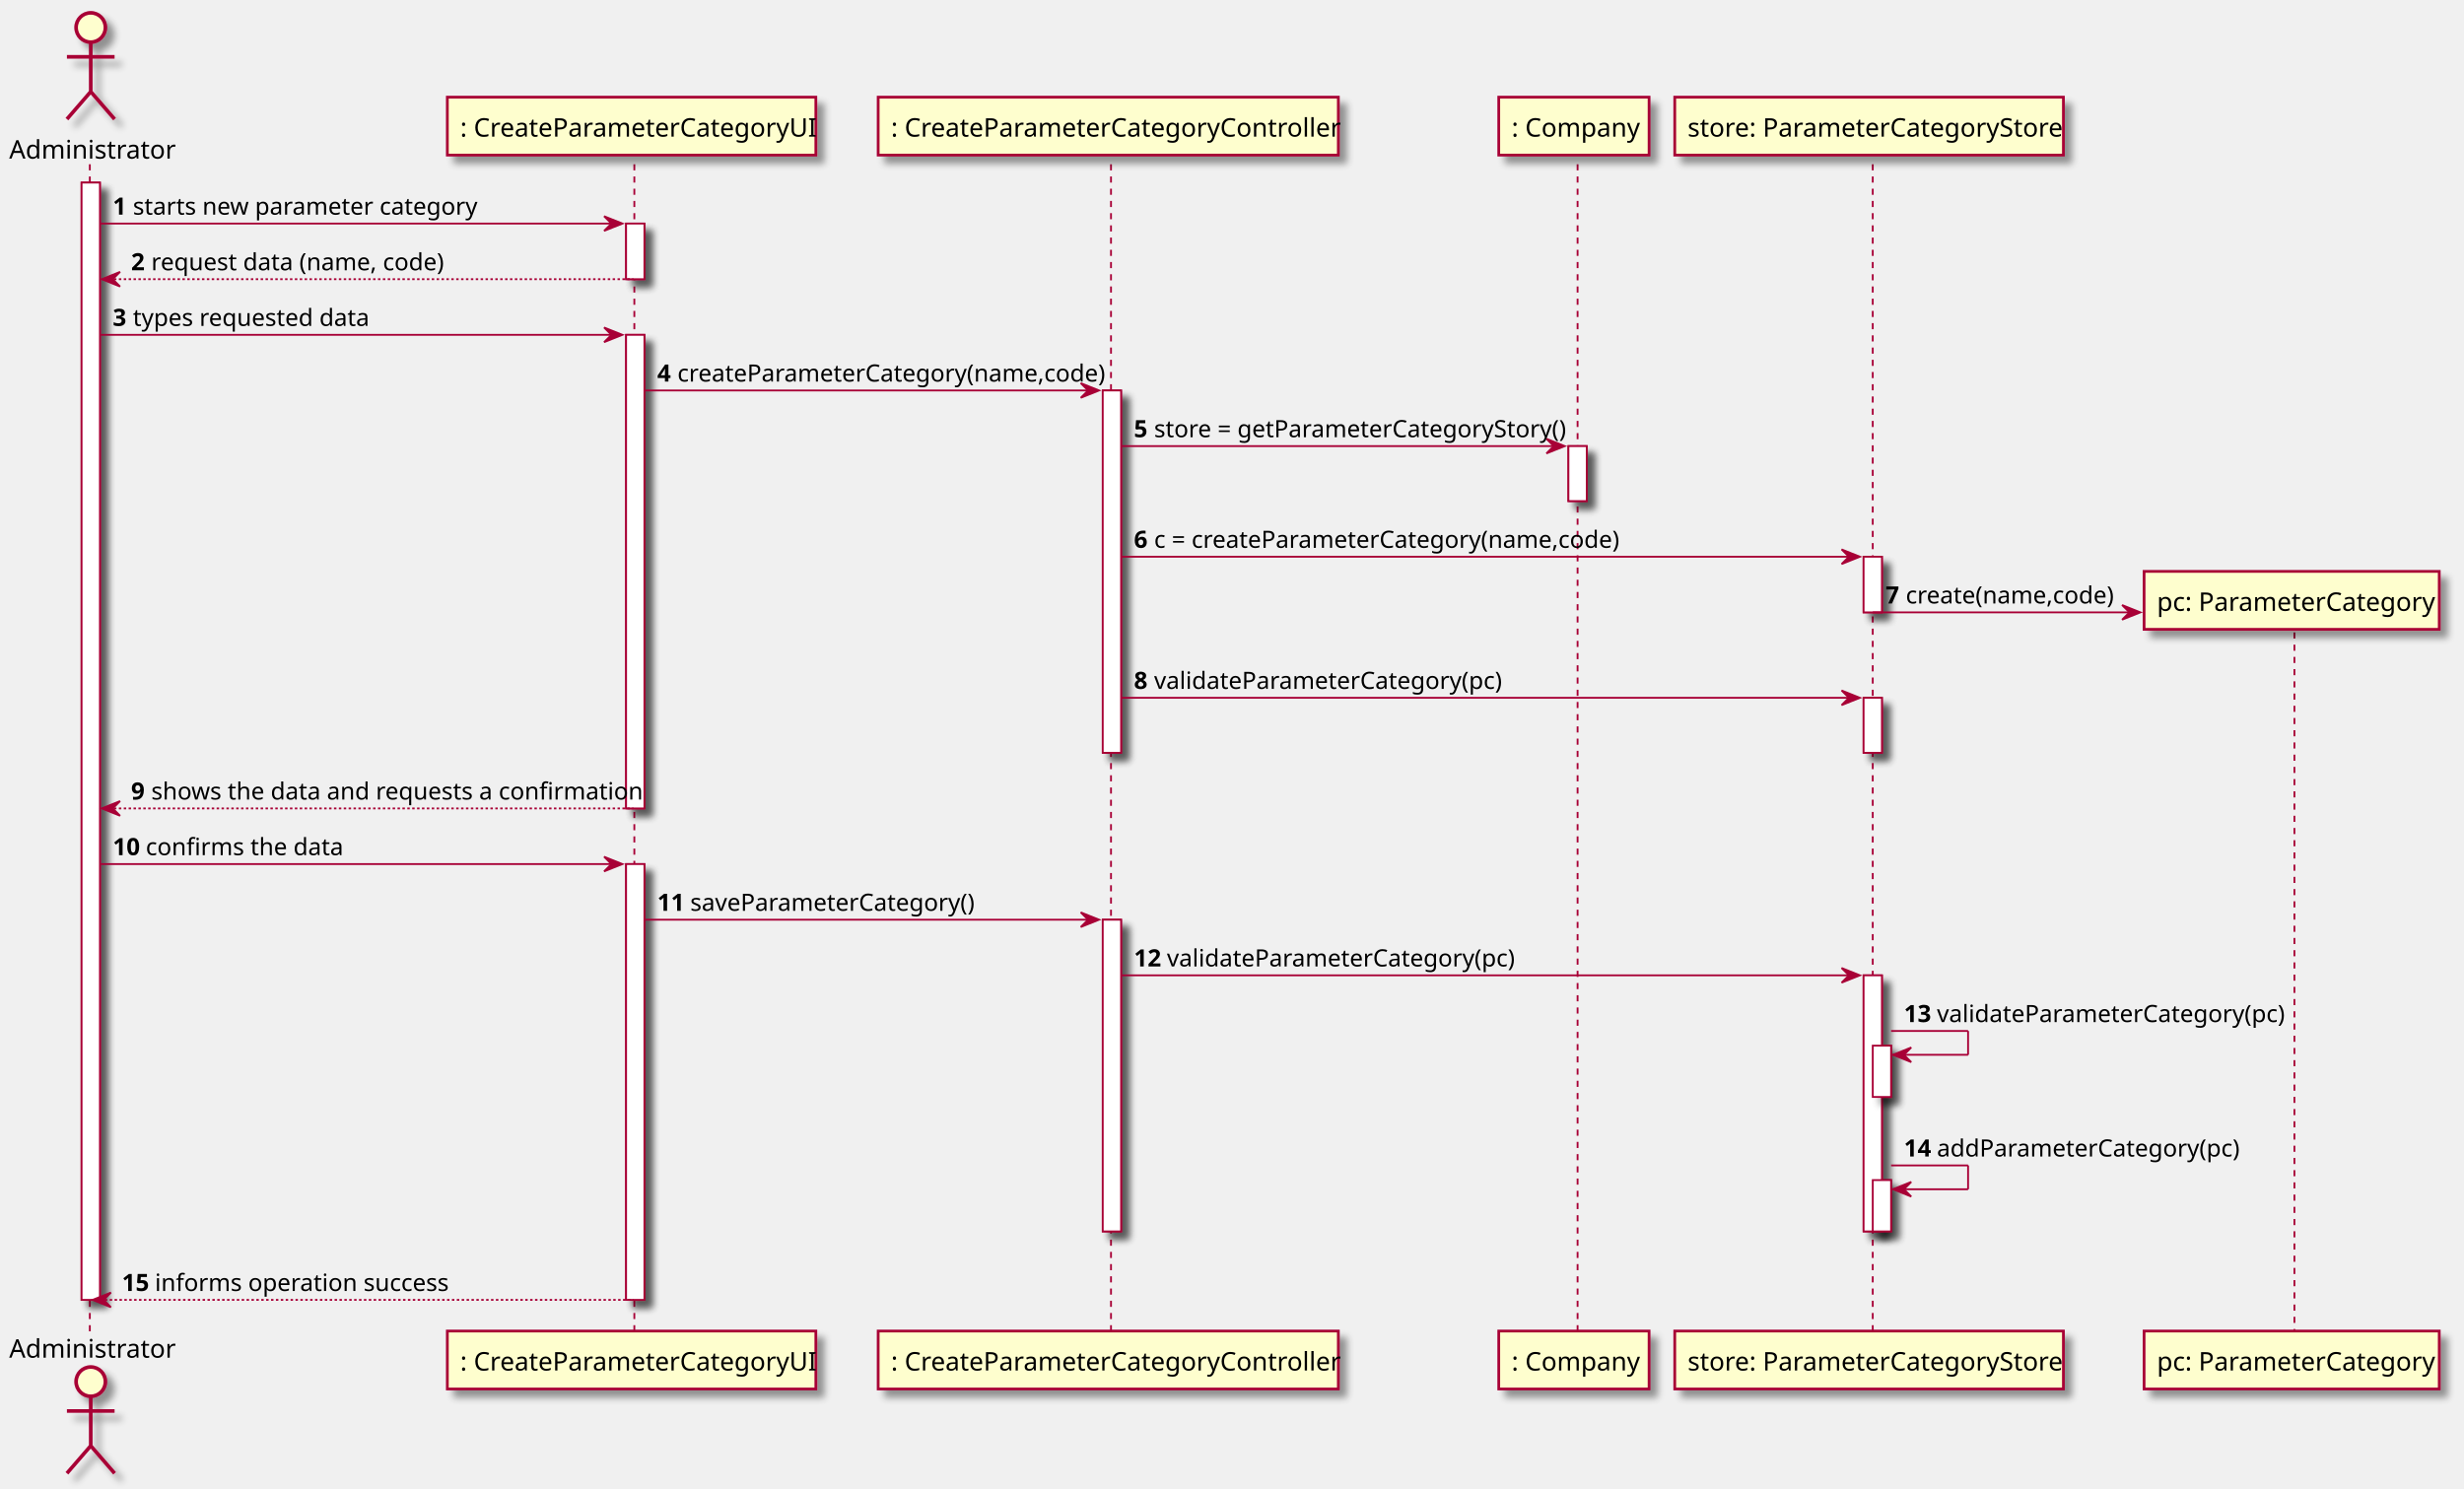
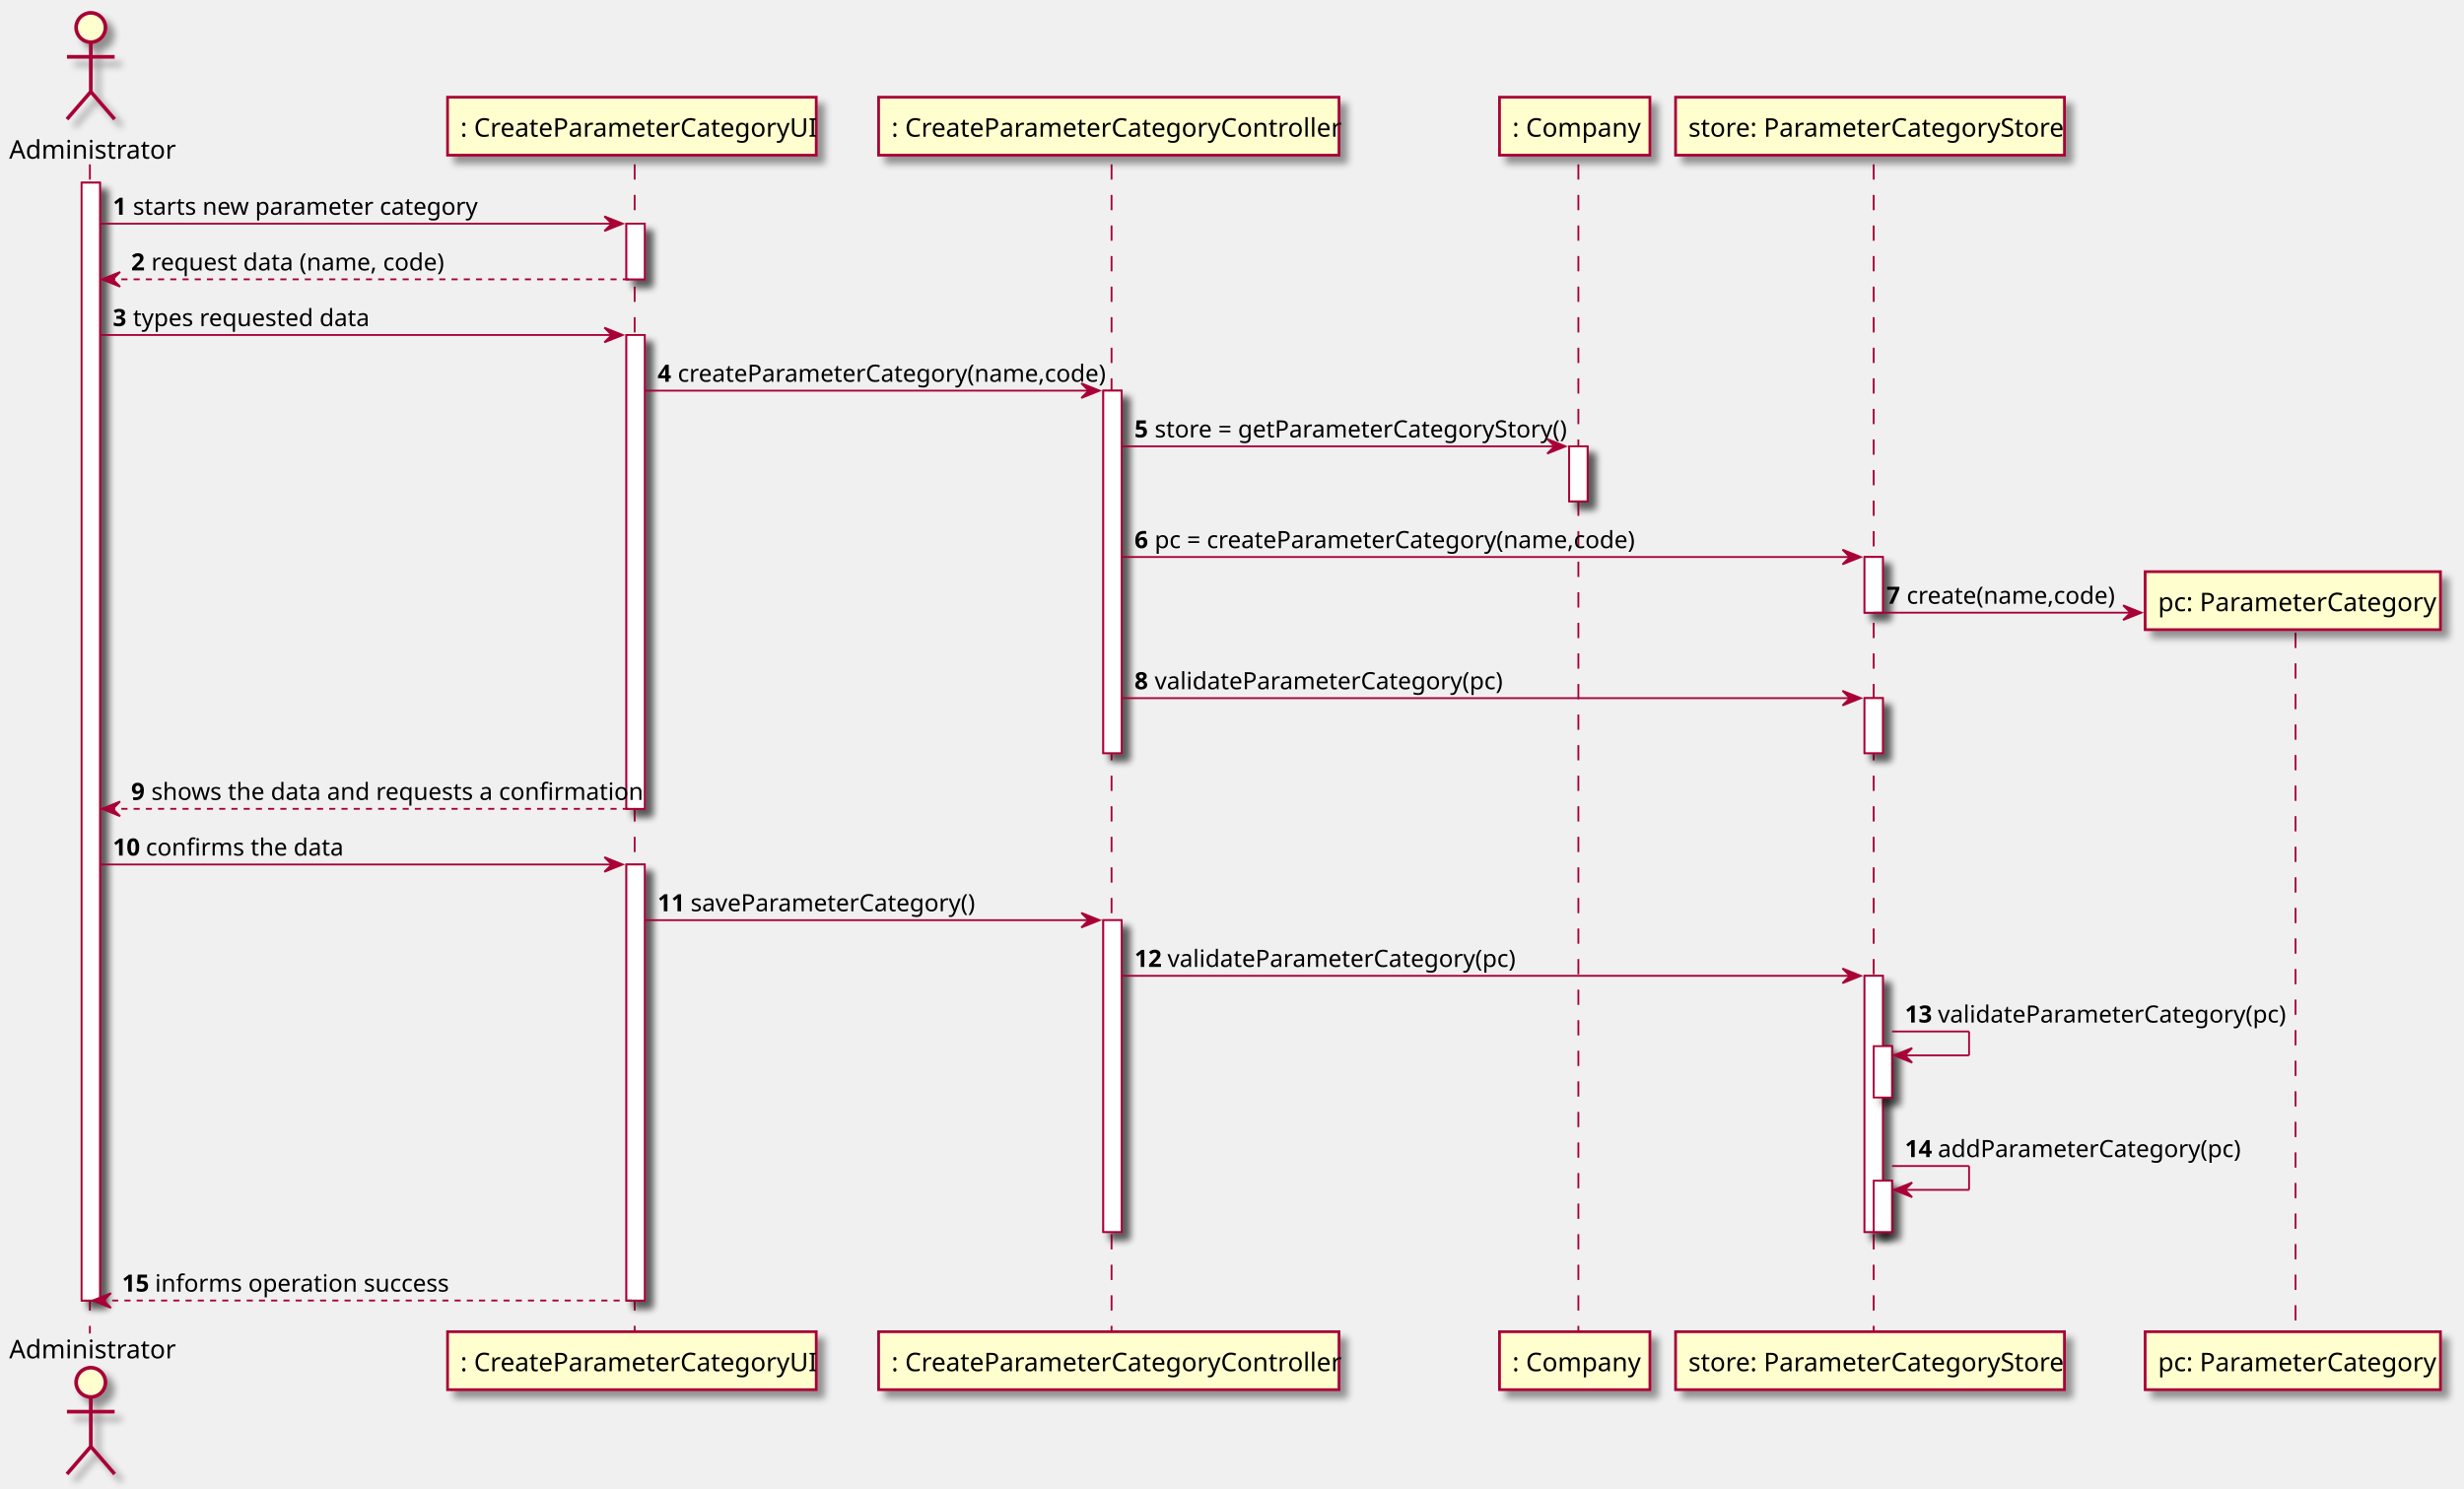
- <svg xmlns="http://www.w3.org/2000/svg" contentScriptType="application/ecmascript" contentStyleType="text/css" height="1218px" preserveAspectRatio="none" style="width:2016px;height:1218px;" version="1.1" viewBox="0 0 2016 1218" width="2016px" zoomAndPan="magnify">
+ <svg xmlns="http://www.w3.org/2000/svg" contentScriptType="application/ecmascript" contentStyleType="text/css" height="487.2px" preserveAspectRatio="none" style="width:806px;height:487px;" version="1.1" viewBox="0 0 806 487" width="806.4px" zoomAndPan="magnify">
  <defs>
-     <filter height="300%" id="f1xs0bdc7fxq6c" width="300%" x="-1" y="-1">
-       <feGaussianBlur result="blurOut" stdDeviation="3.0" />
+     <filter height="300%" id="f18jh6hn0cfsy0" width="300%" x="-1" y="-1">
+       <feGaussianBlur result="blurOut" stdDeviation="1.2" />
      <feColorMatrix in="blurOut" result="blurOut2" type="matrix" values="0 0 0 0 0 0 0 0 0 0 0 0 0 0 0 0 0 0 .4 0" />
-       <feOffset dx="6.0" dy="6.0" in="blurOut2" result="blurOut3" />
+       <feOffset dx="2.4" dy="2.4" in="blurOut2" result="blurOut3" />
      <feBlend in="SourceGraphic" in2="blurOut3" mode="normal" />
    </filter>
  </defs>
  <g>
-     <rect fill="#FFFFFF" filter="url(#f1xs0bdc7fxq6c)" height="914.297" style="stroke:#A80036;stroke-width:1.5;" width="15" x="66.75" y="149.414" />
-     <rect fill="#FFFFFF" filter="url(#f1xs0bdc7fxq6c)" height="45.527" style="stroke:#A80036;stroke-width:1.5;" width="15" x="512.25" y="182.941" />
-     <rect fill="#FFFFFF" filter="url(#f1xs0bdc7fxq6c)" height="387.551" style="stroke:#A80036;stroke-width:1.5;" width="15" x="512.25" y="273.996" />
-     <rect fill="#FFFFFF" filter="url(#f1xs0bdc7fxq6c)" height="356.637" style="stroke:#A80036;stroke-width:1.5;" width="15" x="512.25" y="707.074" />
-     <rect fill="#FFFFFF" filter="url(#f1xs0bdc7fxq6c)" height="296.496" style="stroke:#A80036;stroke-width:1.5;" width="15" x="902.25" y="319.523" />
-     <rect fill="#FFFFFF" filter="url(#f1xs0bdc7fxq6c)" height="255.082" style="stroke:#A80036;stroke-width:1.5;" width="15" x="902.25" y="752.602" />
-     <rect fill="#FFFFFF" filter="url(#f1xs0bdc7fxq6c)" height="45" style="stroke:#A80036;stroke-width:1.5;" width="15" x="1283.25" y="365.051" />
-     <rect fill="#FFFFFF" filter="url(#f1xs0bdc7fxq6c)" height="45.527" style="stroke:#A80036;stroke-width:1.5;" width="15" x="1524.75" y="455.578" />
-     <rect fill="#FFFFFF" filter="url(#f1xs0bdc7fxq6c)" height="45" style="stroke:#A80036;stroke-width:1.5;" width="15" x="1524.75" y="571.019" />
-     <rect fill="#FFFFFF" filter="url(#f1xs0bdc7fxq6c)" height="209.555" style="stroke:#A80036;stroke-width:1.5;" width="15" x="1524.75" y="798.129" />
-     <rect fill="#FFFFFF" filter="url(#f1xs0bdc7fxq6c)" height="42" style="stroke:#A80036;stroke-width:1.5;" width="15" x="1532.25" y="855.656" />
-     <rect fill="#FFFFFF" filter="url(#f1xs0bdc7fxq6c)" height="42" style="stroke:#A80036;stroke-width:1.5;" width="15" x="1532.25" y="965.684" />
-     <line style="stroke:#A80036;stroke-width:1.5;stroke-dasharray:5.0,5.0;" x1="73.5" x2="73.5" y1="134.414" y2="1090.711" />
-     <line style="stroke:#A80036;stroke-width:1.5;stroke-dasharray:5.0,5.0;" x1="519" x2="519" y1="134.414" y2="1090.711" />
-     <line style="stroke:#A80036;stroke-width:1.5;stroke-dasharray:5.0,5.0;" x1="909" x2="909" y1="134.414" y2="1090.711" />
-     <line style="stroke:#A80036;stroke-width:1.5;stroke-dasharray:5.0,5.0;" x1="1290.75" x2="1290.75" y1="134.414" y2="1090.711" />
-     <line style="stroke:#A80036;stroke-width:1.5;stroke-dasharray:5.0,5.0;" x1="1532.25" x2="1532.25" y1="134.414" y2="1090.711" />
-     <line style="stroke:#A80036;stroke-width:1.5;stroke-dasharray:5.0,5.0;" x1="1877.25" x2="1877.25" y1="517.535" y2="1090.711" />
-     <text fill="#000000" font-family="sans-serif" font-size="21" lengthAdjust="spacing" textLength="124.5" x="7.5" y="129.8">Administrator</text>
-     <ellipse cx="74.25" cy="22.5" fill="#FEFECE" filter="url(#f1xs0bdc7fxq6c)" rx="12" ry="12" style="stroke:#A80036;stroke-width:3.0;" />
-     <path d="M74.25,34.5 L74.25,75 M54.75,46.5 L93.75,46.5 M74.25,75 L54.75,97.5 M74.25,75 L93.75,97.5 " fill="none" filter="url(#f1xs0bdc7fxq6c)" style="stroke:#A80036;stroke-width:3.0;" />
-     <text fill="#000000" font-family="sans-serif" font-size="21" lengthAdjust="spacing" textLength="124.5" x="7.5" y="1111.011">Administrator</text>
-     <ellipse cx="74.25" cy="1130.625" fill="#FEFECE" filter="url(#f1xs0bdc7fxq6c)" rx="12" ry="12" style="stroke:#A80036;stroke-width:3.0;" />
-     <path d="M74.25,1142.625 L74.25,1183.125 M54.75,1154.625 L93.75,1154.625 M74.25,1183.125 L54.75,1205.625 M74.25,1183.125 L93.75,1205.625 " fill="none" filter="url(#f1xs0bdc7fxq6c)" style="stroke:#A80036;stroke-width:3.0;" />
-     <rect fill="#FEFECE" filter="url(#f1xs0bdc7fxq6c)" height="47.414" style="stroke:#A80036;stroke-width:2.25;" width="301.5" x="366" y="79.5" />
-     <text fill="#000000" font-family="sans-serif" font-size="21" lengthAdjust="spacing" textLength="280.5" x="376.5" y="111.8">: CreateParameterCategoryUI</text>
-     <rect fill="#FEFECE" filter="url(#f1xs0bdc7fxq6c)" height="47.414" style="stroke:#A80036;stroke-width:2.25;" width="301.5" x="366" y="1089.211" />
-     <text fill="#000000" font-family="sans-serif" font-size="21" lengthAdjust="spacing" textLength="280.5" x="376.5" y="1121.511">: CreateParameterCategoryUI</text>
-     <rect fill="#FEFECE" filter="url(#f1xs0bdc7fxq6c)" height="47.414" style="stroke:#A80036;stroke-width:2.25;" width="376.5" x="718.5" y="79.5" />
-     <text fill="#000000" font-family="sans-serif" font-size="21" lengthAdjust="spacing" textLength="355.5" x="729" y="111.8">: CreateParameterCategoryController</text>
-     <rect fill="#FEFECE" filter="url(#f1xs0bdc7fxq6c)" height="47.414" style="stroke:#A80036;stroke-width:2.25;" width="376.5" x="718.5" y="1089.211" />
-     <text fill="#000000" font-family="sans-serif" font-size="21" lengthAdjust="spacing" textLength="355.5" x="729" y="1121.511">: CreateParameterCategoryController</text>
-     <rect fill="#FEFECE" filter="url(#f1xs0bdc7fxq6c)" height="47.414" style="stroke:#A80036;stroke-width:2.25;" width="123" x="1226.25" y="79.5" />
-     <text fill="#000000" font-family="sans-serif" font-size="21" lengthAdjust="spacing" textLength="102" x="1236.75" y="111.8">: Company</text>
-     <rect fill="#FEFECE" filter="url(#f1xs0bdc7fxq6c)" height="47.414" style="stroke:#A80036;stroke-width:2.25;" width="123" x="1226.25" y="1089.211" />
-     <text fill="#000000" font-family="sans-serif" font-size="21" lengthAdjust="spacing" textLength="102" x="1236.75" y="1121.511">: Company</text>
-     <rect fill="#FEFECE" filter="url(#f1xs0bdc7fxq6c)" height="47.414" style="stroke:#A80036;stroke-width:2.25;" width="318" x="1370.25" y="79.5" />
-     <text fill="#000000" font-family="sans-serif" font-size="21" lengthAdjust="spacing" textLength="297" x="1380.75" y="111.8">store: ParameterCategoryStore</text>
-     <rect fill="#FEFECE" filter="url(#f1xs0bdc7fxq6c)" height="47.414" style="stroke:#A80036;stroke-width:2.25;" width="318" x="1370.25" y="1089.211" />
-     <text fill="#000000" font-family="sans-serif" font-size="21" lengthAdjust="spacing" textLength="297" x="1380.75" y="1121.511">store: ParameterCategoryStore</text>
-     <rect fill="#FEFECE" filter="url(#f1xs0bdc7fxq6c)" height="47.414" style="stroke:#A80036;stroke-width:2.25;" width="241.5" x="1754.25" y="1089.211" />
-     <text fill="#000000" font-family="sans-serif" font-size="21" lengthAdjust="spacing" textLength="220.5" x="1764.75" y="1121.511">pc: ParameterCategory</text>
-     <rect fill="#FFFFFF" filter="url(#f1xs0bdc7fxq6c)" height="914.297" style="stroke:#A80036;stroke-width:1.5;" width="15" x="66.75" y="149.414" />
-     <rect fill="#FFFFFF" filter="url(#f1xs0bdc7fxq6c)" height="45.527" style="stroke:#A80036;stroke-width:1.5;" width="15" x="512.25" y="182.941" />
-     <rect fill="#FFFFFF" filter="url(#f1xs0bdc7fxq6c)" height="387.551" style="stroke:#A80036;stroke-width:1.5;" width="15" x="512.25" y="273.996" />
-     <rect fill="#FFFFFF" filter="url(#f1xs0bdc7fxq6c)" height="356.637" style="stroke:#A80036;stroke-width:1.5;" width="15" x="512.25" y="707.074" />
-     <rect fill="#FFFFFF" filter="url(#f1xs0bdc7fxq6c)" height="296.496" style="stroke:#A80036;stroke-width:1.5;" width="15" x="902.25" y="319.523" />
-     <rect fill="#FFFFFF" filter="url(#f1xs0bdc7fxq6c)" height="255.082" style="stroke:#A80036;stroke-width:1.5;" width="15" x="902.25" y="752.602" />
-     <rect fill="#FFFFFF" filter="url(#f1xs0bdc7fxq6c)" height="45" style="stroke:#A80036;stroke-width:1.5;" width="15" x="1283.25" y="365.051" />
-     <rect fill="#FFFFFF" filter="url(#f1xs0bdc7fxq6c)" height="45.527" style="stroke:#A80036;stroke-width:1.5;" width="15" x="1524.75" y="455.578" />
-     <rect fill="#FFFFFF" filter="url(#f1xs0bdc7fxq6c)" height="45" style="stroke:#A80036;stroke-width:1.5;" width="15" x="1524.75" y="571.019" />
-     <rect fill="#FFFFFF" filter="url(#f1xs0bdc7fxq6c)" height="209.555" style="stroke:#A80036;stroke-width:1.5;" width="15" x="1524.75" y="798.129" />
-     <rect fill="#FFFFFF" filter="url(#f1xs0bdc7fxq6c)" height="42" style="stroke:#A80036;stroke-width:1.5;" width="15" x="1532.25" y="855.656" />
-     <rect fill="#FFFFFF" filter="url(#f1xs0bdc7fxq6c)" height="42" style="stroke:#A80036;stroke-width:1.5;" width="15" x="1532.25" y="965.684" />
-     <polygon fill="#A80036" points="494.25,176.941,509.25,182.941,494.25,188.941,500.25,182.941" style="stroke:#A80036;stroke-width:1.5;" />
-     <line style="stroke:#A80036;stroke-width:1.5;" x1="81.75" x2="503.25" y1="182.941" y2="182.941" />
-     <text fill="#000000" font-family="sans-serif" font-size="19.5" font-weight="bold" lengthAdjust="spacing" textLength="10.5" x="92.25" y="175.657">1</text>
-     <text fill="#000000" font-family="sans-serif" font-size="19.5" lengthAdjust="spacing" textLength="264" x="108.75" y="175.657">starts new parameter category</text>
-     <polygon fill="#A80036" points="98.25,222.469,83.25,228.469,98.25,234.469,92.25,228.469" style="stroke:#A80036;stroke-width:1.5;" />
-     <line style="stroke:#A80036;stroke-width:1.5;stroke-dasharray:2.0,2.0;" x1="89.25" x2="518.25" y1="228.469" y2="228.469" />
-     <text fill="#000000" font-family="sans-serif" font-size="19.5" font-weight="bold" lengthAdjust="spacing" textLength="10.5" x="107.25" y="221.184">2</text>
-     <text fill="#000000" font-family="sans-serif" font-size="19.5" lengthAdjust="spacing" textLength="228" x="123.75" y="221.184">request data (name, code)</text>
-     <polygon fill="#A80036" points="494.25,267.996,509.25,273.996,494.25,279.996,500.25,273.996" style="stroke:#A80036;stroke-width:1.5;" />
-     <line style="stroke:#A80036;stroke-width:1.5;" x1="81.75" x2="503.25" y1="273.996" y2="273.996" />
-     <text fill="#000000" font-family="sans-serif" font-size="19.5" font-weight="bold" lengthAdjust="spacing" textLength="10.5" x="92.25" y="266.711">3</text>
-     <text fill="#000000" font-family="sans-serif" font-size="19.5" lengthAdjust="spacing" textLength="183" x="108.75" y="266.711">types requested data</text>
-     <polygon fill="#A80036" points="884.25,313.523,899.25,319.523,884.25,325.523,890.25,319.523" style="stroke:#A80036;stroke-width:1.5;" />
-     <line style="stroke:#A80036;stroke-width:1.5;" x1="527.25" x2="893.25" y1="319.523" y2="319.523" />
-     <text fill="#000000" font-family="sans-serif" font-size="19.5" font-weight="bold" lengthAdjust="spacing" textLength="10.5" x="537.75" y="312.239">4</text>
-     <text fill="#000000" font-family="sans-serif" font-size="19.5" lengthAdjust="spacing" textLength="330" x="554.25" y="312.239">createParameterCategory(name,code)</text>
-     <polygon fill="#A80036" points="1265.25,359.051,1280.25,365.051,1265.25,371.051,1271.25,365.051" style="stroke:#A80036;stroke-width:1.5;" />
-     <line style="stroke:#A80036;stroke-width:1.5;" x1="917.25" x2="1274.25" y1="365.051" y2="365.051" />
-     <text fill="#000000" font-family="sans-serif" font-size="19.5" font-weight="bold" lengthAdjust="spacing" textLength="10.5" x="927.75" y="357.766">5</text>
-     <text fill="#000000" font-family="sans-serif" font-size="19.5" lengthAdjust="spacing" textLength="321" x="944.25" y="357.766">store = getParameterCategoryStory()</text>
-     <polygon fill="#A80036" points="1506.75,449.578,1521.75,455.578,1506.75,461.578,1512.75,455.578" style="stroke:#A80036;stroke-width:1.5;" />
-     <line style="stroke:#A80036;stroke-width:1.5;" x1="917.25" x2="1515.75" y1="455.578" y2="455.578" />
-     <text fill="#000000" font-family="sans-serif" font-size="19.5" font-weight="bold" lengthAdjust="spacing" textLength="10.5" x="927.75" y="448.293">6</text>
-     <text fill="#000000" font-family="sans-serif" font-size="19.5" lengthAdjust="spacing" textLength="364.5" x="944.25" y="448.293">c = createParameterCategory(name,code)</text>
-     <polygon fill="#A80036" points="1736.25,495.106,1751.25,501.106,1736.25,507.106,1742.25,501.106" style="stroke:#A80036;stroke-width:1.5;" />
-     <line style="stroke:#A80036;stroke-width:1.5;" x1="1532.25" x2="1745.25" y1="501.106" y2="501.106" />
-     <text fill="#000000" font-family="sans-serif" font-size="19.5" font-weight="bold" lengthAdjust="spacing" textLength="10.5" x="1542.75" y="493.821">7</text>
-     <text fill="#000000" font-family="sans-serif" font-size="19.5" lengthAdjust="spacing" textLength="162" x="1559.25" y="493.821">create(name,code)</text>
-     <rect fill="#FEFECE" filter="url(#f1xs0bdc7fxq6c)" height="47.414" style="stroke:#A80036;stroke-width:2.25;" width="241.5" x="1754.25" y="467.578" />
-     <text fill="#000000" font-family="sans-serif" font-size="21" lengthAdjust="spacing" textLength="220.5" x="1764.75" y="499.878">pc: ParameterCategory</text>
-     <polygon fill="#A80036" points="1506.75,565.019,1521.75,571.019,1506.75,577.019,1512.75,571.019" style="stroke:#A80036;stroke-width:1.5;" />
-     <line style="stroke:#A80036;stroke-width:1.5;" x1="917.25" x2="1515.75" y1="571.019" y2="571.019" />
-     <text fill="#000000" font-family="sans-serif" font-size="19.5" font-weight="bold" lengthAdjust="spacing" textLength="10.5" x="927.75" y="563.735">8</text>
-     <text fill="#000000" font-family="sans-serif" font-size="19.5" lengthAdjust="spacing" textLength="265.5" x="944.25" y="563.735">validateParameterCategory(pc)</text>
-     <polygon fill="#A80036" points="98.25,655.547,83.25,661.547,98.25,667.547,92.25,661.547" style="stroke:#A80036;stroke-width:1.5;" />
-     <line style="stroke:#A80036;stroke-width:1.5;stroke-dasharray:2.0,2.0;" x1="89.25" x2="518.25" y1="661.547" y2="661.547" />
-     <text fill="#000000" font-family="sans-serif" font-size="19.5" font-weight="bold" lengthAdjust="spacing" textLength="10.5" x="107.25" y="654.262">9</text>
-     <text fill="#000000" font-family="sans-serif" font-size="19.5" lengthAdjust="spacing" textLength="378" x="123.75" y="654.262">shows the data and requests a confirmation</text>
-     <polygon fill="#A80036" points="494.25,701.074,509.25,707.074,494.25,713.074,500.25,707.074" style="stroke:#A80036;stroke-width:1.5;" />
-     <line style="stroke:#A80036;stroke-width:1.5;" x1="81.75" x2="503.25" y1="707.074" y2="707.074" />
-     <text fill="#000000" font-family="sans-serif" font-size="19.5" font-weight="bold" lengthAdjust="spacing" textLength="21" x="92.25" y="699.79">10</text>
-     <text fill="#000000" font-family="sans-serif" font-size="19.5" lengthAdjust="spacing" textLength="150" x="119.25" y="699.79">confirms the data</text>
-     <polygon fill="#A80036" points="884.25,746.602,899.25,752.602,884.25,758.602,890.25,752.602" style="stroke:#A80036;stroke-width:1.5;" />
-     <line style="stroke:#A80036;stroke-width:1.5;" x1="527.25" x2="893.25" y1="752.602" y2="752.602" />
-     <text fill="#000000" font-family="sans-serif" font-size="19.5" font-weight="bold" lengthAdjust="spacing" textLength="21" x="537.75" y="745.317">11</text>
-     <text fill="#000000" font-family="sans-serif" font-size="19.5" lengthAdjust="spacing" textLength="219" x="564.75" y="745.317">saveParameterCategory()</text>
-     <polygon fill="#A80036" points="1506.75,792.129,1521.75,798.129,1506.75,804.129,1512.75,798.129" style="stroke:#A80036;stroke-width:1.5;" />
-     <line style="stroke:#A80036;stroke-width:1.5;" x1="917.25" x2="1515.75" y1="798.129" y2="798.129" />
-     <text fill="#000000" font-family="sans-serif" font-size="19.5" font-weight="bold" lengthAdjust="spacing" textLength="21" x="927.75" y="790.844">12</text>
-     <text fill="#000000" font-family="sans-serif" font-size="19.5" lengthAdjust="spacing" textLength="265.5" x="954.75" y="790.844">validateParameterCategory(pc)</text>
-     <line style="stroke:#A80036;stroke-width:1.5;" x1="1547.25" x2="1610.25" y1="843.656" y2="843.656" />
-     <line style="stroke:#A80036;stroke-width:1.5;" x1="1610.25" x2="1610.25" y1="843.656" y2="863.156" />
-     <line style="stroke:#A80036;stroke-width:1.5;" x1="1548.75" x2="1610.25" y1="863.156" y2="863.156" />
-     <polygon fill="#A80036" points="1563.75,857.156,1548.75,863.156,1563.75,869.156,1557.75,863.156" style="stroke:#A80036;stroke-width:1.5;" />
-     <text fill="#000000" font-family="sans-serif" font-size="19.5" font-weight="bold" lengthAdjust="spacing" textLength="21" x="1557.75" y="836.372">13</text>
-     <text fill="#000000" font-family="sans-serif" font-size="19.5" lengthAdjust="spacing" textLength="265.5" x="1584.75" y="836.372">validateParameterCategory(pc)</text>
-     <line style="stroke:#A80036;stroke-width:1.5;" x1="1547.25" x2="1610.25" y1="953.684" y2="953.684" />
-     <line style="stroke:#A80036;stroke-width:1.5;" x1="1610.25" x2="1610.25" y1="953.684" y2="973.184" />
-     <line style="stroke:#A80036;stroke-width:1.5;" x1="1548.75" x2="1610.25" y1="973.184" y2="973.184" />
-     <polygon fill="#A80036" points="1563.75,967.184,1548.75,973.184,1563.75,979.184,1557.75,973.184" style="stroke:#A80036;stroke-width:1.5;" />
-     <text fill="#000000" font-family="sans-serif" font-size="19.5" font-weight="bold" lengthAdjust="spacing" textLength="21" x="1557.75" y="946.399">14</text>
-     <text fill="#000000" font-family="sans-serif" font-size="19.5" lengthAdjust="spacing" textLength="232.5" x="1584.75" y="946.399">addParameterCategory(pc)</text>
-     <polygon fill="#A80036" points="90.75,1057.711,75.75,1063.711,90.75,1069.711,84.75,1063.711" style="stroke:#A80036;stroke-width:1.5;" />
-     <line style="stroke:#A80036;stroke-width:1.5;stroke-dasharray:2.0,2.0;" x1="81.75" x2="518.25" y1="1063.711" y2="1063.711" />
-     <text fill="#000000" font-family="sans-serif" font-size="19.5" font-weight="bold" lengthAdjust="spacing" textLength="21" x="99.75" y="1056.426">15</text>
-     <text fill="#000000" font-family="sans-serif" font-size="19.5" lengthAdjust="spacing" textLength="228" x="126.75" y="1056.426">informs operation success</text>
+     <rect fill="#FFFFFF" filter="url(#f18jh6hn0cfsy0)" height="365.719" style="stroke:#A80036;stroke-width:0.6;" width="6" x="26.7" y="59.766" />
+     <rect fill="#FFFFFF" filter="url(#f18jh6hn0cfsy0)" height="18.211" style="stroke:#A80036;stroke-width:0.6;" width="6" x="204.9" y="73.177" />
+     <rect fill="#FFFFFF" filter="url(#f18jh6hn0cfsy0)" height="155.02" style="stroke:#A80036;stroke-width:0.6;" width="6" x="204.9" y="109.598" />
+     <rect fill="#FFFFFF" filter="url(#f18jh6hn0cfsy0)" height="142.655" style="stroke:#A80036;stroke-width:0.6;" width="6" x="204.9" y="282.83" />
+     <rect fill="#FFFFFF" filter="url(#f18jh6hn0cfsy0)" height="118.598" style="stroke:#A80036;stroke-width:0.6;" width="6" x="360.9" y="127.809" />
+     <rect fill="#FFFFFF" filter="url(#f18jh6hn0cfsy0)" height="102.033" style="stroke:#A80036;stroke-width:0.6;" width="6" x="360.9" y="301.041" />
+     <rect fill="#FFFFFF" filter="url(#f18jh6hn0cfsy0)" height="18" style="stroke:#A80036;stroke-width:0.6;" width="6" x="513.3" y="146.02" />
+     <rect fill="#FFFFFF" filter="url(#f18jh6hn0cfsy0)" height="18.211" style="stroke:#A80036;stroke-width:0.6;" width="6" x="609.9" y="182.231" />
+     <rect fill="#FFFFFF" filter="url(#f18jh6hn0cfsy0)" height="18" style="stroke:#A80036;stroke-width:0.6;" width="6" x="609.9" y="228.408" />
+     <rect fill="#FFFFFF" filter="url(#f18jh6hn0cfsy0)" height="83.822" style="stroke:#A80036;stroke-width:0.6;" width="6" x="609.9" y="319.252" />
+     <rect fill="#FFFFFF" filter="url(#f18jh6hn0cfsy0)" height="16.8" style="stroke:#A80036;stroke-width:0.6;" width="6" x="612.9" y="342.262" />
+     <rect fill="#FFFFFF" filter="url(#f18jh6hn0cfsy0)" height="16.8" style="stroke:#A80036;stroke-width:0.6;" width="6" x="612.9" y="386.273" />
+     <line style="stroke:#A80036;stroke-width:0.6;stroke-dasharray:5.0,5.0;" x1="29.4" x2="29.4" y1="53.766" y2="436.284" />
+     <line style="stroke:#A80036;stroke-width:0.6;stroke-dasharray:5.0,5.0;" x1="207.6" x2="207.6" y1="53.766" y2="436.284" />
+     <line style="stroke:#A80036;stroke-width:0.6;stroke-dasharray:5.0,5.0;" x1="363.6" x2="363.6" y1="53.766" y2="436.284" />
+     <line style="stroke:#A80036;stroke-width:0.6;stroke-dasharray:5.0,5.0;" x1="516.3" x2="516.3" y1="53.766" y2="436.284" />
+     <line style="stroke:#A80036;stroke-width:0.6;stroke-dasharray:5.0,5.0;" x1="612.9" x2="612.9" y1="53.766" y2="436.284" />
+     <line style="stroke:#A80036;stroke-width:0.6;stroke-dasharray:5.0,5.0;" x1="750.9" x2="750.9" y1="207.014" y2="436.284" />
+     <text fill="#000000" font-family="sans-serif" font-size="8.4" lengthAdjust="spacing" textLength="49.8" x="3" y="51.92">Administrator</text>
+     <ellipse cx="29.7" cy="9" fill="#FEFECE" filter="url(#f18jh6hn0cfsy0)" rx="4.8" ry="4.8" style="stroke:#A80036;stroke-width:1.2;" />
+     <path d="M29.7,13.8 L29.7,30 M21.9,18.6 L37.5,18.6 M29.7,30 L21.9,39 M29.7,30 L37.5,39 " fill="none" filter="url(#f18jh6hn0cfsy0)" style="stroke:#A80036;stroke-width:1.2;" />
+     <text fill="#000000" font-family="sans-serif" font-size="8.4" lengthAdjust="spacing" textLength="49.8" x="3" y="444.404">Administrator</text>
+     <ellipse cx="29.7" cy="452.25" fill="#FEFECE" filter="url(#f18jh6hn0cfsy0)" rx="4.8" ry="4.8" style="stroke:#A80036;stroke-width:1.2;" />
+     <path d="M29.7,457.05 L29.7,473.25 M21.9,461.85 L37.5,461.85 M29.7,473.25 L21.9,482.25 M29.7,473.25 L37.5,482.25 " fill="none" filter="url(#f18jh6hn0cfsy0)" style="stroke:#A80036;stroke-width:1.2;" />
+     <rect fill="#FEFECE" filter="url(#f18jh6hn0cfsy0)" height="18.966" style="stroke:#A80036;stroke-width:0.9;" width="120.6" x="146.4" y="31.8" />
+     <text fill="#000000" font-family="sans-serif" font-size="8.4" lengthAdjust="spacing" textLength="112.2" x="150.6" y="44.72">: CreateParameterCategoryUI</text>
+     <rect fill="#FEFECE" filter="url(#f18jh6hn0cfsy0)" height="18.966" style="stroke:#A80036;stroke-width:0.9;" width="120.6" x="146.4" y="435.684" />
+     <text fill="#000000" font-family="sans-serif" font-size="8.4" lengthAdjust="spacing" textLength="112.2" x="150.6" y="448.604">: CreateParameterCategoryUI</text>
+     <rect fill="#FEFECE" filter="url(#f18jh6hn0cfsy0)" height="18.966" style="stroke:#A80036;stroke-width:0.9;" width="150.6" x="287.4" y="31.8" />
+     <text fill="#000000" font-family="sans-serif" font-size="8.4" lengthAdjust="spacing" textLength="142.2" x="291.6" y="44.72">: CreateParameterCategoryController</text>
+     <rect fill="#FEFECE" filter="url(#f18jh6hn0cfsy0)" height="18.966" style="stroke:#A80036;stroke-width:0.9;" width="150.6" x="287.4" y="435.684" />
+     <text fill="#000000" font-family="sans-serif" font-size="8.4" lengthAdjust="spacing" textLength="142.2" x="291.6" y="448.604">: CreateParameterCategoryController</text>
+     <rect fill="#FEFECE" filter="url(#f18jh6hn0cfsy0)" height="18.966" style="stroke:#A80036;stroke-width:0.9;" width="49.2" x="490.5" y="31.8" />
+     <text fill="#000000" font-family="sans-serif" font-size="8.4" lengthAdjust="spacing" textLength="40.8" x="494.7" y="44.72">: Company</text>
+     <rect fill="#FEFECE" filter="url(#f18jh6hn0cfsy0)" height="18.966" style="stroke:#A80036;stroke-width:0.9;" width="49.2" x="490.5" y="435.684" />
+     <text fill="#000000" font-family="sans-serif" font-size="8.4" lengthAdjust="spacing" textLength="40.8" x="494.7" y="448.604">: Company</text>
+     <rect fill="#FEFECE" filter="url(#f18jh6hn0cfsy0)" height="18.966" style="stroke:#A80036;stroke-width:0.9;" width="127.2" x="548.1" y="31.8" />
+     <text fill="#000000" font-family="sans-serif" font-size="8.4" lengthAdjust="spacing" textLength="118.8" x="552.3" y="44.72">store: ParameterCategoryStore</text>
+     <rect fill="#FEFECE" filter="url(#f18jh6hn0cfsy0)" height="18.966" style="stroke:#A80036;stroke-width:0.9;" width="127.2" x="548.1" y="435.684" />
+     <text fill="#000000" font-family="sans-serif" font-size="8.4" lengthAdjust="spacing" textLength="118.8" x="552.3" y="448.604">store: ParameterCategoryStore</text>
+     <rect fill="#FEFECE" filter="url(#f18jh6hn0cfsy0)" height="18.966" style="stroke:#A80036;stroke-width:0.9;" width="96.6" x="701.7" y="435.684" />
+     <text fill="#000000" font-family="sans-serif" font-size="8.4" lengthAdjust="spacing" textLength="88.2" x="705.9" y="448.604">pc: ParameterCategory</text>
+     <rect fill="#FFFFFF" filter="url(#f18jh6hn0cfsy0)" height="365.719" style="stroke:#A80036;stroke-width:0.6;" width="6" x="26.7" y="59.766" />
+     <rect fill="#FFFFFF" filter="url(#f18jh6hn0cfsy0)" height="18.211" style="stroke:#A80036;stroke-width:0.6;" width="6" x="204.9" y="73.177" />
+     <rect fill="#FFFFFF" filter="url(#f18jh6hn0cfsy0)" height="155.02" style="stroke:#A80036;stroke-width:0.6;" width="6" x="204.9" y="109.598" />
+     <rect fill="#FFFFFF" filter="url(#f18jh6hn0cfsy0)" height="142.655" style="stroke:#A80036;stroke-width:0.6;" width="6" x="204.9" y="282.83" />
+     <rect fill="#FFFFFF" filter="url(#f18jh6hn0cfsy0)" height="118.598" style="stroke:#A80036;stroke-width:0.6;" width="6" x="360.9" y="127.809" />
+     <rect fill="#FFFFFF" filter="url(#f18jh6hn0cfsy0)" height="102.033" style="stroke:#A80036;stroke-width:0.6;" width="6" x="360.9" y="301.041" />
+     <rect fill="#FFFFFF" filter="url(#f18jh6hn0cfsy0)" height="18" style="stroke:#A80036;stroke-width:0.6;" width="6" x="513.3" y="146.02" />
+     <rect fill="#FFFFFF" filter="url(#f18jh6hn0cfsy0)" height="18.211" style="stroke:#A80036;stroke-width:0.6;" width="6" x="609.9" y="182.231" />
+     <rect fill="#FFFFFF" filter="url(#f18jh6hn0cfsy0)" height="18" style="stroke:#A80036;stroke-width:0.6;" width="6" x="609.9" y="228.408" />
+     <rect fill="#FFFFFF" filter="url(#f18jh6hn0cfsy0)" height="83.822" style="stroke:#A80036;stroke-width:0.6;" width="6" x="609.9" y="319.252" />
+     <rect fill="#FFFFFF" filter="url(#f18jh6hn0cfsy0)" height="16.8" style="stroke:#A80036;stroke-width:0.6;" width="6" x="612.9" y="342.262" />
+     <rect fill="#FFFFFF" filter="url(#f18jh6hn0cfsy0)" height="16.8" style="stroke:#A80036;stroke-width:0.6;" width="6" x="612.9" y="386.273" />
+     <polygon fill="#A80036" points="197.7,70.777,203.7,73.177,197.7,75.577,200.1,73.177" style="stroke:#A80036;stroke-width:0.6;" />
+     <line style="stroke:#A80036;stroke-width:0.6;" x1="32.7" x2="201.3" y1="73.177" y2="73.177" />
+     <text fill="#000000" font-family="sans-serif" font-size="7.8" font-weight="bold" lengthAdjust="spacing" textLength="4.2" x="36.9" y="70.263">1</text>
+     <text fill="#000000" font-family="sans-serif" font-size="7.8" lengthAdjust="spacing" textLength="105.6" x="43.5" y="70.263">starts new parameter category</text>
+     <polygon fill="#A80036" points="39.3,88.987,33.3,91.388,39.3,93.787,36.9,91.388" style="stroke:#A80036;stroke-width:0.6;" />
+     <line style="stroke:#A80036;stroke-width:0.6;stroke-dasharray:2.0,2.0;" x1="35.7" x2="207.3" y1="91.388" y2="91.388" />
+     <text fill="#000000" font-family="sans-serif" font-size="7.8" font-weight="bold" lengthAdjust="spacing" textLength="4.2" x="42.9" y="88.474">2</text>
+     <text fill="#000000" font-family="sans-serif" font-size="7.8" lengthAdjust="spacing" textLength="91.2" x="49.5" y="88.474">request data (name, code)</text>
+     <polygon fill="#A80036" points="197.7,107.198,203.7,109.598,197.7,111.998,200.1,109.598" style="stroke:#A80036;stroke-width:0.6;" />
+     <line style="stroke:#A80036;stroke-width:0.6;" x1="32.7" x2="201.3" y1="109.598" y2="109.598" />
+     <text fill="#000000" font-family="sans-serif" font-size="7.8" font-weight="bold" lengthAdjust="spacing" textLength="4.2" x="36.9" y="106.685">3</text>
+     <text fill="#000000" font-family="sans-serif" font-size="7.8" lengthAdjust="spacing" textLength="73.2" x="43.5" y="106.685">types requested data</text>
+     <polygon fill="#A80036" points="353.7,125.409,359.7,127.809,353.7,130.209,356.1,127.809" style="stroke:#A80036;stroke-width:0.6;" />
+     <line style="stroke:#A80036;stroke-width:0.6;" x1="210.9" x2="357.3" y1="127.809" y2="127.809" />
+     <text fill="#000000" font-family="sans-serif" font-size="7.8" font-weight="bold" lengthAdjust="spacing" textLength="4.2" x="215.1" y="124.895">4</text>
+     <text fill="#000000" font-family="sans-serif" font-size="7.8" lengthAdjust="spacing" textLength="132" x="221.7" y="124.895">createParameterCategory(name,code)</text>
+     <polygon fill="#A80036" points="506.1,143.62,512.1,146.02,506.1,148.42,508.5,146.02" style="stroke:#A80036;stroke-width:0.6;" />
+     <line style="stroke:#A80036;stroke-width:0.6;" x1="366.9" x2="509.7" y1="146.02" y2="146.02" />
+     <text fill="#000000" font-family="sans-serif" font-size="7.8" font-weight="bold" lengthAdjust="spacing" textLength="4.2" x="371.1" y="143.106">5</text>
+     <text fill="#000000" font-family="sans-serif" font-size="7.8" lengthAdjust="spacing" textLength="128.4" x="377.7" y="143.106">store = getParameterCategoryStory()</text>
+     <polygon fill="#A80036" points="602.7,179.831,608.7,182.231,602.7,184.631,605.1,182.231" style="stroke:#A80036;stroke-width:0.6;" />
+     <line style="stroke:#A80036;stroke-width:0.6;" x1="366.9" x2="606.3" y1="182.231" y2="182.231" />
+     <text fill="#000000" font-family="sans-serif" font-size="7.8" font-weight="bold" lengthAdjust="spacing" textLength="4.2" x="371.1" y="179.317">6</text>
+     <text fill="#000000" font-family="sans-serif" font-size="7.8" lengthAdjust="spacing" textLength="150" x="377.7" y="179.317">pc = createParameterCategory(name,code)</text>
+     <polygon fill="#A80036" points="694.5,198.042,700.5,200.442,694.5,202.842,696.9,200.442" style="stroke:#A80036;stroke-width:0.6;" />
+     <line style="stroke:#A80036;stroke-width:0.6;" x1="612.9" x2="698.1" y1="200.442" y2="200.442" />
+     <text fill="#000000" font-family="sans-serif" font-size="7.8" font-weight="bold" lengthAdjust="spacing" textLength="4.2" x="617.1" y="197.528">7</text>
+     <text fill="#000000" font-family="sans-serif" font-size="7.8" lengthAdjust="spacing" textLength="64.8" x="623.7" y="197.528">create(name,code)</text>
+     <rect fill="#FEFECE" filter="url(#f18jh6hn0cfsy0)" height="18.966" style="stroke:#A80036;stroke-width:0.9;" width="96.6" x="701.7" y="187.031" />
+     <text fill="#000000" font-family="sans-serif" font-size="8.4" lengthAdjust="spacing" textLength="88.2" x="705.9" y="199.951">pc: ParameterCategory</text>
+     <polygon fill="#A80036" points="602.7,226.008,608.7,228.408,602.7,230.808,605.1,228.408" style="stroke:#A80036;stroke-width:0.6;" />
+     <line style="stroke:#A80036;stroke-width:0.6;" x1="366.9" x2="606.3" y1="228.408" y2="228.408" />
+     <text fill="#000000" font-family="sans-serif" font-size="7.8" font-weight="bold" lengthAdjust="spacing" textLength="4.2" x="371.1" y="225.494">8</text>
+     <text fill="#000000" font-family="sans-serif" font-size="7.8" lengthAdjust="spacing" textLength="106.2" x="377.7" y="225.494">validateParameterCategory(pc)</text>
+     <polygon fill="#A80036" points="39.3,262.219,33.3,264.619,39.3,267.019,36.9,264.619" style="stroke:#A80036;stroke-width:0.6;" />
+     <line style="stroke:#A80036;stroke-width:0.6;stroke-dasharray:2.0,2.0;" x1="35.7" x2="207.3" y1="264.619" y2="264.619" />
+     <text fill="#000000" font-family="sans-serif" font-size="7.8" font-weight="bold" lengthAdjust="spacing" textLength="4.2" x="42.9" y="261.705">9</text>
+     <text fill="#000000" font-family="sans-serif" font-size="7.8" lengthAdjust="spacing" textLength="151.2" x="49.5" y="261.705">shows the data and requests a confirmation</text>
+     <polygon fill="#A80036" points="197.7,280.43,203.7,282.83,197.7,285.23,200.1,282.83" style="stroke:#A80036;stroke-width:0.6;" />
+     <line style="stroke:#A80036;stroke-width:0.6;" x1="32.7" x2="201.3" y1="282.83" y2="282.83" />
+     <text fill="#000000" font-family="sans-serif" font-size="7.8" font-weight="bold" lengthAdjust="spacing" textLength="8.4" x="36.9" y="279.916">10</text>
+     <text fill="#000000" font-family="sans-serif" font-size="7.8" lengthAdjust="spacing" textLength="60" x="47.7" y="279.916">confirms the data</text>
+     <polygon fill="#A80036" points="353.7,298.641,359.7,301.041,353.7,303.441,356.1,301.041" style="stroke:#A80036;stroke-width:0.6;" />
+     <line style="stroke:#A80036;stroke-width:0.6;" x1="210.9" x2="357.3" y1="301.041" y2="301.041" />
+     <text fill="#000000" font-family="sans-serif" font-size="7.8" font-weight="bold" lengthAdjust="spacing" textLength="8.4" x="215.1" y="298.127">11</text>
+     <text fill="#000000" font-family="sans-serif" font-size="7.8" lengthAdjust="spacing" textLength="87.6" x="225.9" y="298.127">saveParameterCategory()</text>
+     <polygon fill="#A80036" points="602.7,316.852,608.7,319.252,602.7,321.652,605.1,319.252" style="stroke:#A80036;stroke-width:0.6;" />
+     <line style="stroke:#A80036;stroke-width:0.6;" x1="366.9" x2="606.3" y1="319.252" y2="319.252" />
+     <text fill="#000000" font-family="sans-serif" font-size="7.8" font-weight="bold" lengthAdjust="spacing" textLength="8.4" x="371.1" y="316.338">12</text>
+     <text fill="#000000" font-family="sans-serif" font-size="7.8" lengthAdjust="spacing" textLength="106.2" x="381.9" y="316.338">validateParameterCategory(pc)</text>
+     <line style="stroke:#A80036;stroke-width:0.6;" x1="618.9" x2="644.1" y1="337.462" y2="337.462" />
+     <line style="stroke:#A80036;stroke-width:0.6;" x1="644.1" x2="644.1" y1="337.462" y2="345.262" />
+     <line style="stroke:#A80036;stroke-width:0.6;" x1="619.5" x2="644.1" y1="345.262" y2="345.262" />
+     <polygon fill="#A80036" points="625.5,342.863,619.5,345.262,625.5,347.663,623.1,345.262" style="stroke:#A80036;stroke-width:0.6;" />
+     <text fill="#000000" font-family="sans-serif" font-size="7.8" font-weight="bold" lengthAdjust="spacing" textLength="8.4" x="623.1" y="334.549">13</text>
+     <text fill="#000000" font-family="sans-serif" font-size="7.8" lengthAdjust="spacing" textLength="106.2" x="633.9" y="334.549">validateParameterCategory(pc)</text>
+     <line style="stroke:#A80036;stroke-width:0.6;" x1="618.9" x2="644.1" y1="381.473" y2="381.473" />
+     <line style="stroke:#A80036;stroke-width:0.6;" x1="644.1" x2="644.1" y1="381.473" y2="389.273" />
+     <line style="stroke:#A80036;stroke-width:0.6;" x1="619.5" x2="644.1" y1="389.273" y2="389.273" />
+     <polygon fill="#A80036" points="625.5,386.873,619.5,389.273,625.5,391.673,623.1,389.273" style="stroke:#A80036;stroke-width:0.6;" />
+     <text fill="#000000" font-family="sans-serif" font-size="7.8" font-weight="bold" lengthAdjust="spacing" textLength="8.4" x="623.1" y="378.56">14</text>
+     <text fill="#000000" font-family="sans-serif" font-size="7.8" lengthAdjust="spacing" textLength="93" x="633.9" y="378.56">addParameterCategory(pc)</text>
+     <polygon fill="#A80036" points="36.3,423.084,30.3,425.484,36.3,427.884,33.9,425.484" style="stroke:#A80036;stroke-width:0.6;" />
+     <line style="stroke:#A80036;stroke-width:0.6;stroke-dasharray:2.0,2.0;" x1="32.7" x2="207.3" y1="425.484" y2="425.484" />
+     <text fill="#000000" font-family="sans-serif" font-size="7.8" font-weight="bold" lengthAdjust="spacing" textLength="8.4" x="39.9" y="422.57">15</text>
+     <text fill="#000000" font-family="sans-serif" font-size="7.8" lengthAdjust="spacing" textLength="91.2" x="50.7" y="422.57">informs operation success</text>
  </g>
</svg>
